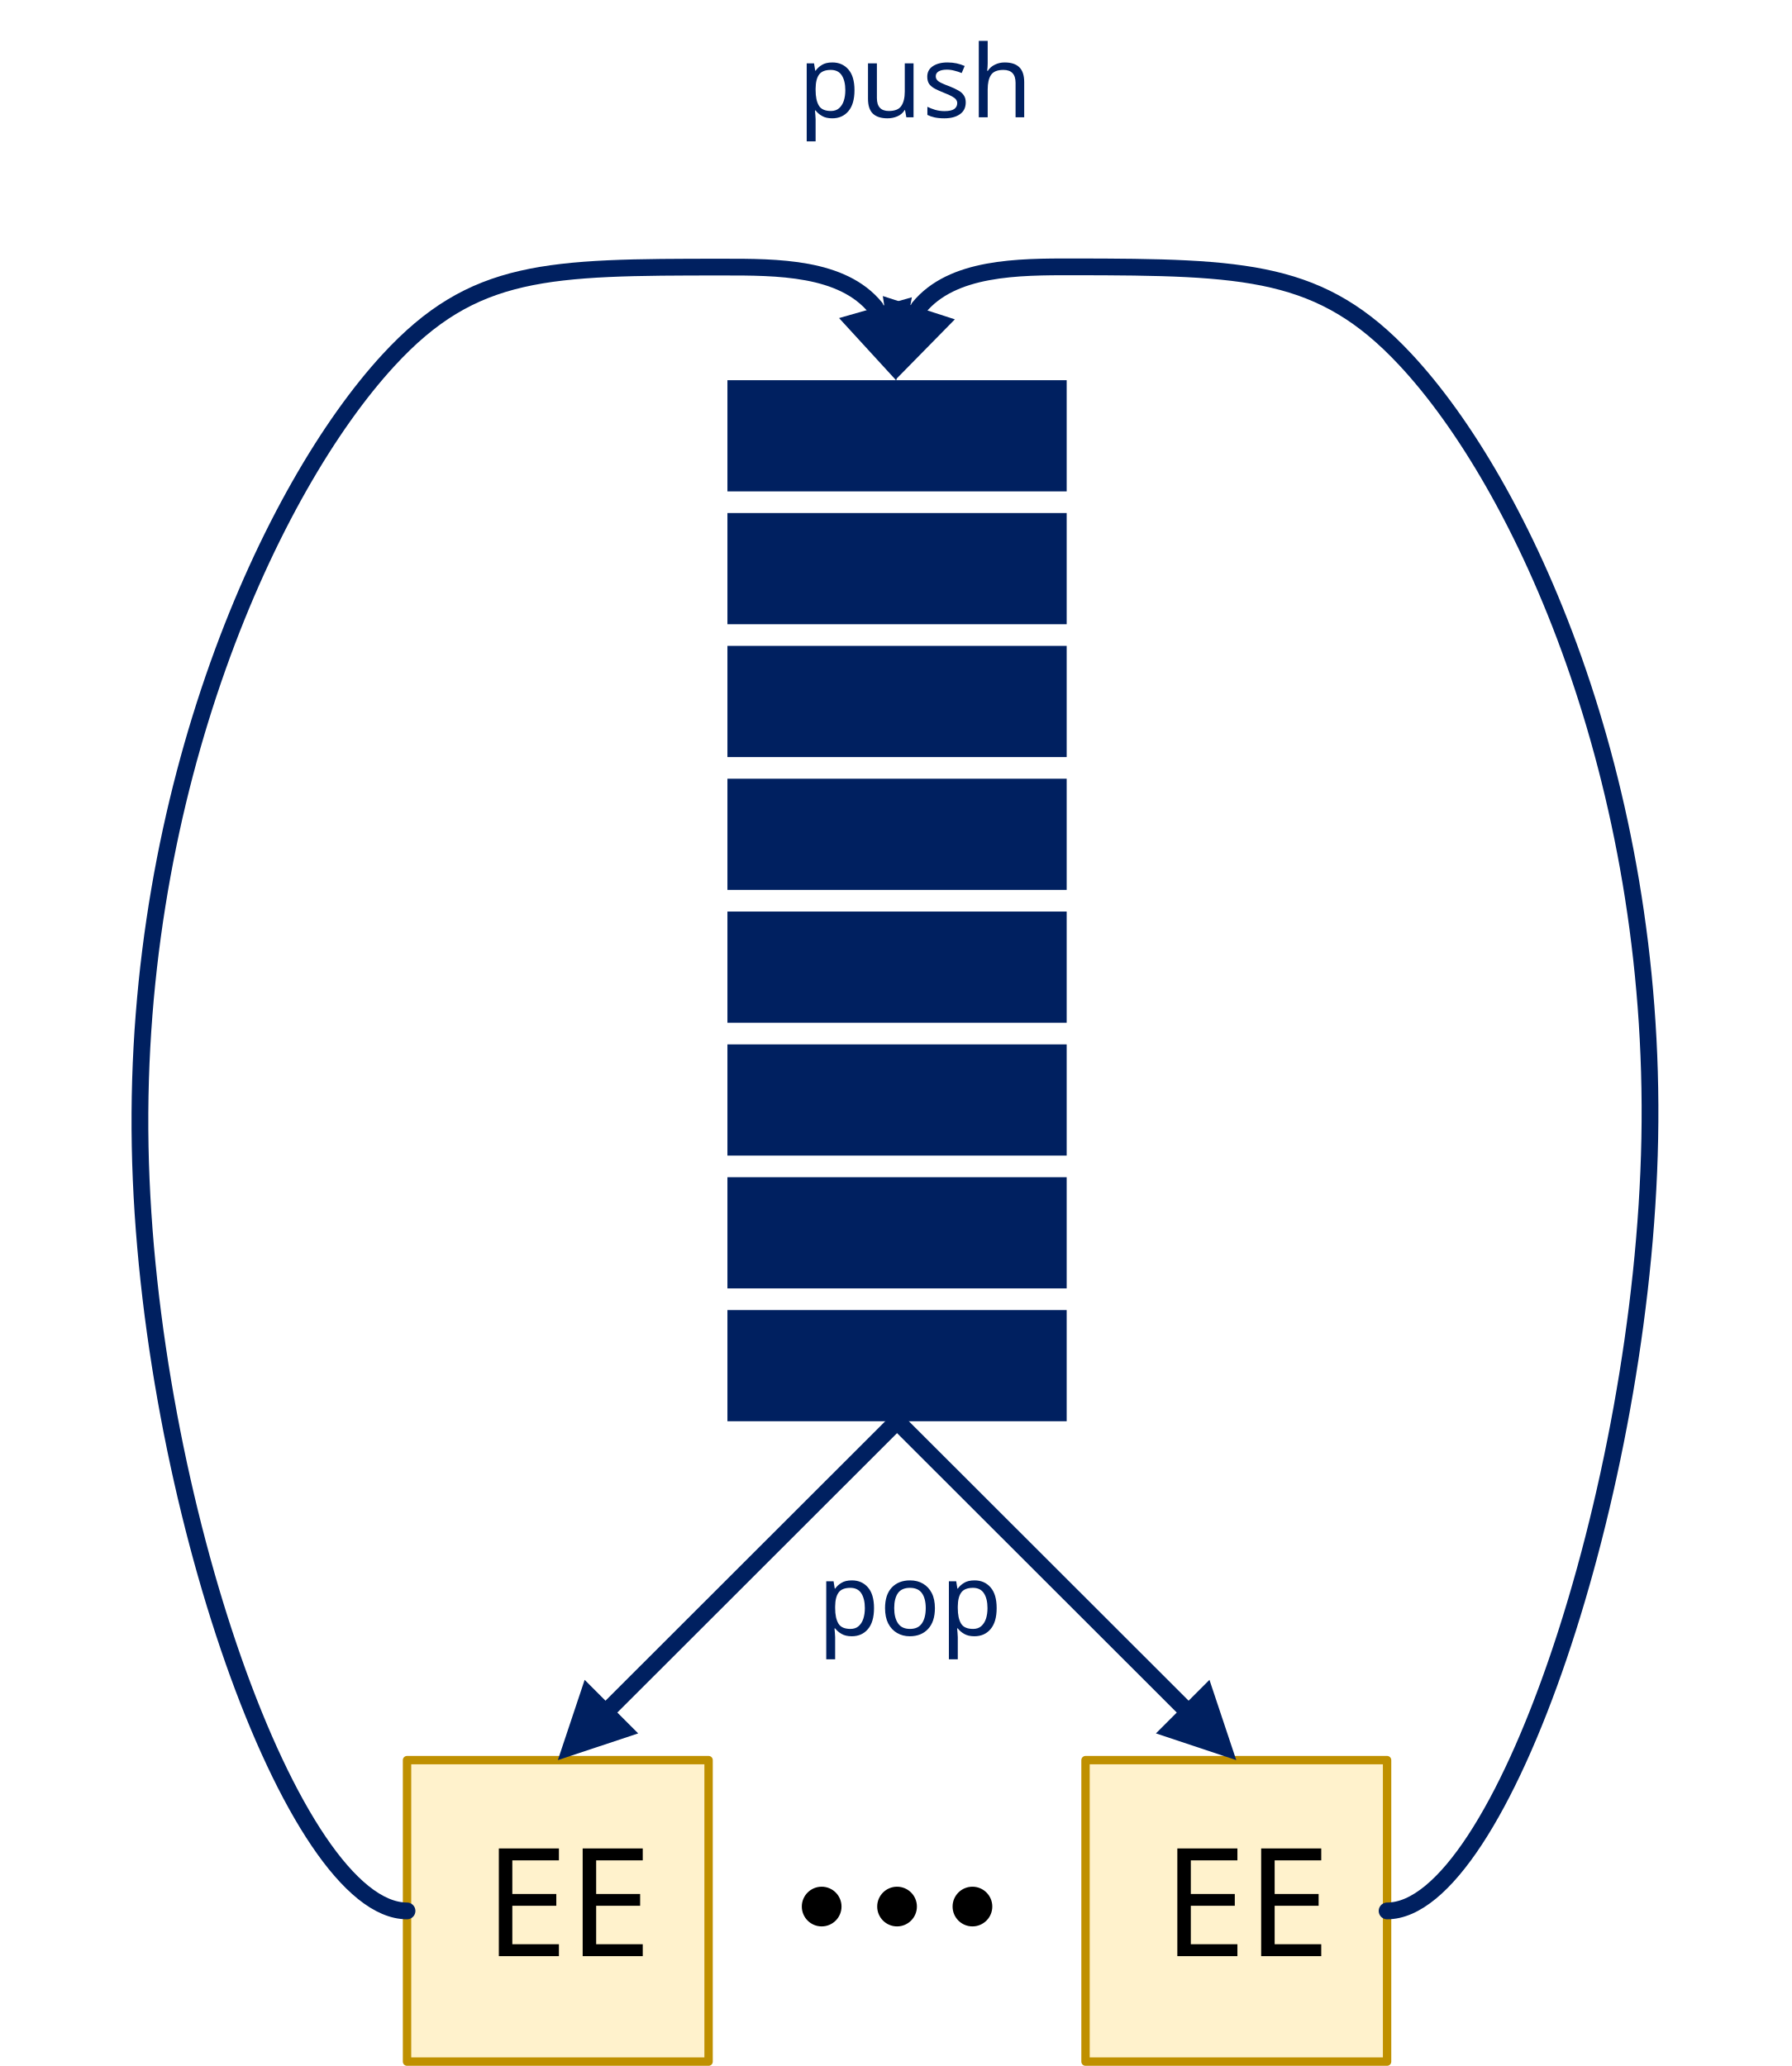
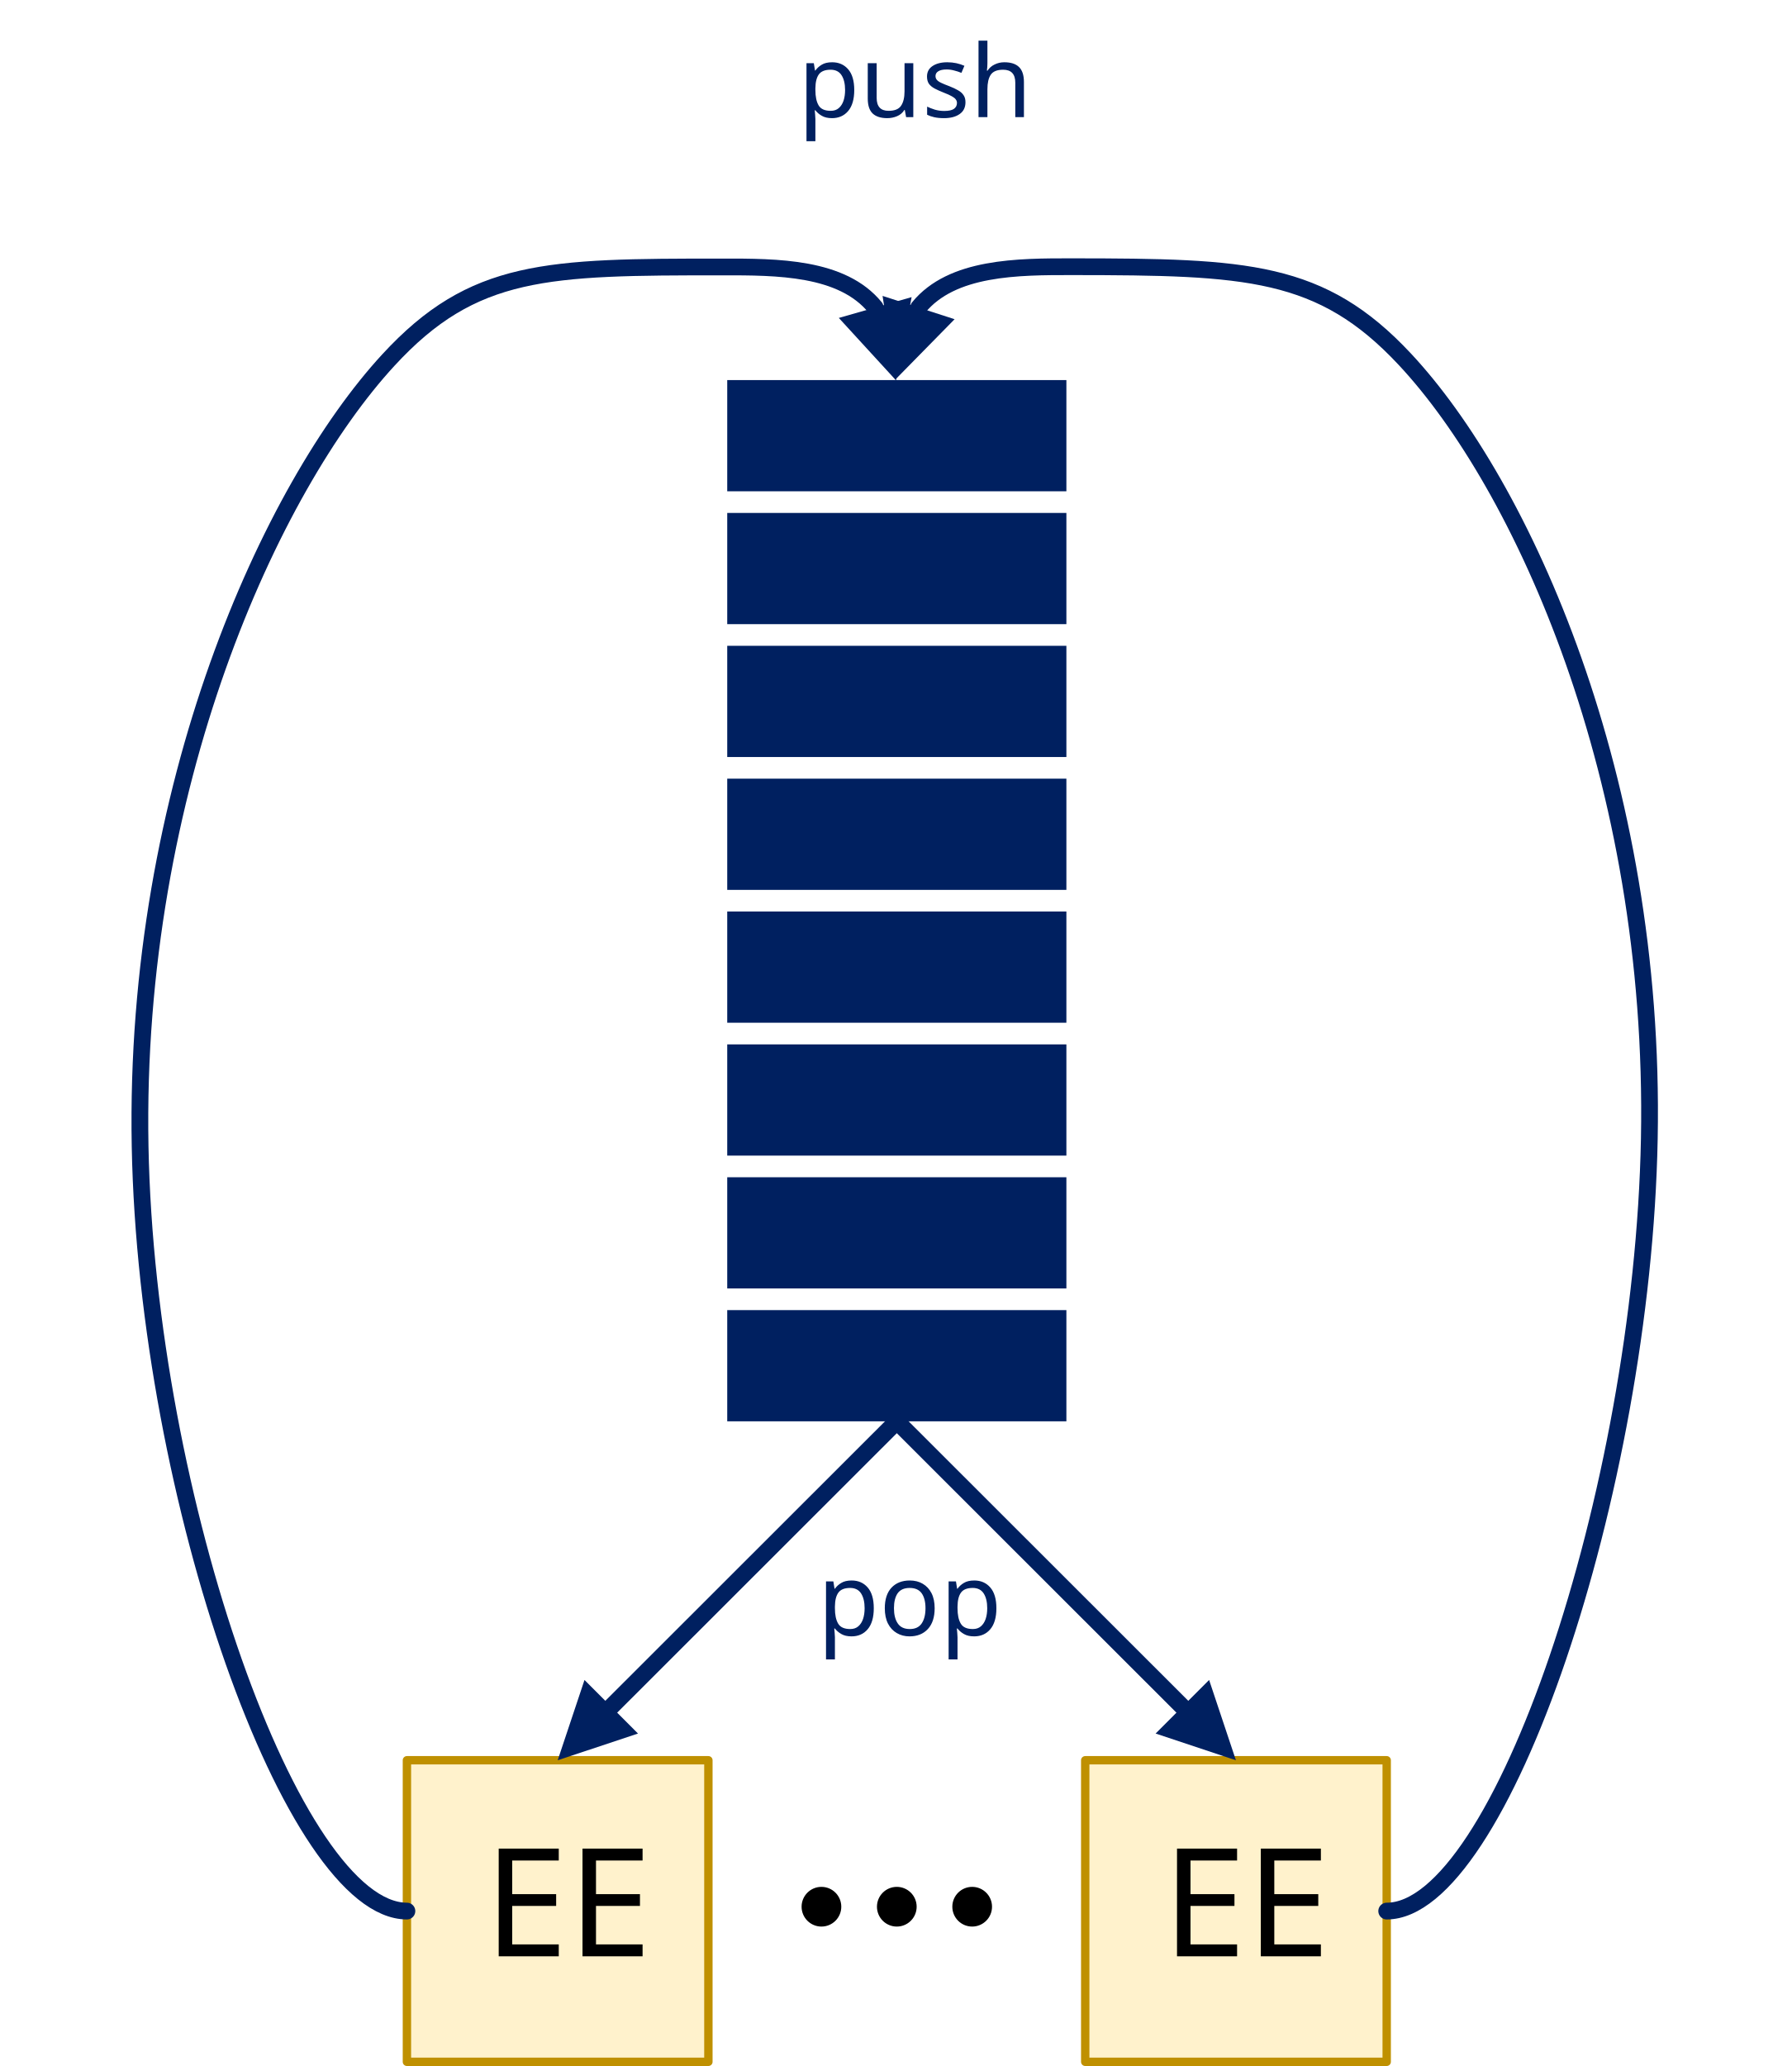
- <svg xmlns="http://www.w3.org/2000/svg" xmlns:xlink="http://www.w3.org/1999/xlink" width="2.971in" height="3.426in" viewBox="0 0 213.929 246.645" xml:space="preserve" color-interpolation-filters="sRGB" class="st10">
-   <style type="text/css">
- 	
- 		.st1 {fill:#002060;stroke:none;stroke-linecap:round;stroke-linejoin:round;stroke-width:0.24}
- 		.st2 {fill:#fff2cc;stroke:#bf9000;stroke-linecap:round;stroke-linejoin:round;stroke-width:1}
- 		.st3 {fill:#000000;font-family:Calibri;font-size:1.5em}
- 		.st4 {marker-end:url(#mrkr4-28);stroke:#002060;stroke-linecap:round;stroke-linejoin:round;stroke-width:2}
- 		.st5 {fill:#002060;fill-opacity:1;stroke:#002060;stroke-opacity:1;stroke-width:0.442}
- 		.st6 {fill:none;stroke:none;stroke-linecap:round;stroke-linejoin:round;stroke-width:0.75}
- 		.st7 {fill:#002060;font-family:Calibri;font-size:1em}
- 		.st8 {marker-end:url(#mrkr4-45);stroke:#002060;stroke-linecap:round;stroke-linejoin:round;stroke-width:2}
- 		.st9 {fill:#000000;stroke:#000000;stroke-linecap:round;stroke-linejoin:round;stroke-width:0.24}
- 		.st10 {fill:none;fill-rule:evenodd;font-size:12px;overflow:visible;stroke-linecap:square;stroke-miterlimit:3}
- 	
- 	</style>
+ <svg xmlns="http://www.w3.org/2000/svg" xmlns:xlink="http://www.w3.org/1999/xlink" width="285.238" height="328.86" class="st10" color-interpolation-filters="sRGB" viewBox="0 0 213.929 246.645" xml:space="preserve">
+   <style type="text/css">.st1,.st2{fill:#002060;stroke:none;stroke-linecap:round;stroke-linejoin:round;stroke-width:.24}.st2{fill:#fff2cc;stroke:#bf9000;stroke-width:1}.st3{fill:#000;font-family:Calibri;font-size:1.5em}.st4,.st5{stroke:#002060}.st4{marker-end:url(#mrkr4-28);stroke-linecap:round;stroke-linejoin:round;stroke-width:2}.st5{fill:#002060;fill-opacity:1;stroke-opacity:1;stroke-width:.442}.st6{fill:none;stroke:none;stroke-linecap:round;stroke-linejoin:round;stroke-width:.75}.st7{fill:#002060;font-family:Calibri;font-size:1em}.st8,.st9{stroke-linecap:round;stroke-linejoin:round}.st8{marker-end:url(#mrkr4-45);stroke:#002060;stroke-width:2}.st9{fill:#000;stroke:#000;stroke-width:.24}.st10{fill:none;fill-rule:evenodd;font-size:12px;overflow:visible;stroke-linecap:square;stroke-miterlimit:3}</style>
  <defs id="Markers">
    <g id="lend4">
-       <path d="M 2 1 L 0 0 L 2 -1 L 2 1 " style="stroke:none" />
+       <path d="M 2 1 L 0 0 L 2 -1 L 2 1" style="stroke:none" />
    </g>
-     <marker id="mrkr4-28" class="st5" refX="-4.52" orient="auto" markerUnits="strokeWidth" overflow="visible">
-       <use xlink:href="#lend4" transform="scale(-2.26,-2.26) " />
+     <marker id="mrkr4-28" class="st5" markerUnits="strokeWidth" orient="auto" overflow="visible" refX="-4.52">
+       <use transform="scale(-2.26,-2.26)" xlink:href="#lend4" />
    </marker>
-     <marker id="mrkr4-45" class="st5" refX="-4.34" orient="auto" markerUnits="strokeWidth" overflow="visible">
-       <use xlink:href="#lend4" transform="scale(-2.26,-2.26) " />
+     <marker id="mrkr4-45" class="st5" markerUnits="strokeWidth" orient="auto" overflow="visible" refX="-4.34">
+       <use transform="scale(-2.26,-2.26)" xlink:href="#lend4" />
    </marker>
  </defs>
  <g>
    <g id="shape251-1" transform="translate(86.8413,-187.993)">
-       <rect x="0" y="233.368" width="40.5" height="13.277" class="st1" />
+       <rect width="40.5" height="13.277" x="0" y="233.368" class="st1" />
    </g>
    <g id="shape252-3" transform="translate(86.8413,-172.132)">
-       <rect x="0" y="233.368" width="40.5" height="13.277" class="st1" />
+       <rect width="40.5" height="13.277" x="0" y="233.368" class="st1" />
    </g>
    <g id="shape253-5" transform="translate(86.8413,-156.27)">
-       <rect x="0" y="233.368" width="40.5" height="13.277" class="st1" />
+       <rect width="40.5" height="13.277" x="0" y="233.368" class="st1" />
    </g>
    <g id="shape254-7" transform="translate(86.8413,-140.409)">
-       <rect x="0" y="233.368" width="40.5" height="13.277" class="st1" />
+       <rect width="40.5" height="13.277" x="0" y="233.368" class="st1" />
    </g>
    <g id="shape255-9" transform="translate(86.8413,-124.548)">
-       <rect x="0" y="233.368" width="40.5" height="13.277" class="st1" />
+       <rect width="40.5" height="13.277" x="0" y="233.368" class="st1" />
    </g>
    <g id="shape256-11" transform="translate(86.8413,-108.686)">
-       <rect x="0" y="233.368" width="40.5" height="13.277" class="st1" />
+       <rect width="40.5" height="13.277" x="0" y="233.368" class="st1" />
    </g>
    <g id="shape257-13" transform="translate(86.8413,-92.8248)">
-       <rect x="0" y="233.368" width="40.5" height="13.277" class="st1" />
+       <rect width="40.5" height="13.277" x="0" y="233.368" class="st1" />
    </g>
    <g id="shape258-15" transform="translate(86.8413,-76.9634)">
-       <rect x="0" y="233.368" width="40.5" height="13.277" class="st1" />
+       <rect width="40.5" height="13.277" x="0" y="233.368" class="st1" />
    </g>
    <g id="shape266-17" transform="translate(48.5915,-0.5)">
-       <rect x="0" y="210.645" width="36" height="36" class="st2" />
+       <rect width="36" height="36" x="0" y="210.645" class="st2" />
      <text x="9.21" y="234.05" class="st3">EE</text>
    </g>
    <g id="shape267-20" transform="translate(129.591,-0.5)">
-       <rect x="0" y="210.645" width="36" height="36" class="st2" />
+       <rect width="36" height="36" x="0" y="210.645" class="st2" />
      <text x="9.21" y="234.05" class="st3">EE</text>
    </g>
    <g id="shape268-23" transform="translate(107.091,-76.9634)">
      <path d="M0 246.65 L-34.1 280.72" class="st4" />
    </g>
    <g id="shape269-29" transform="translate(107.091,-76.9634)">
      <path d="M0 246.65 L34.1 280.72" class="st4" />
    </g>
    <g id="shape272-34" transform="translate(89.0914,-45.0203)">
-       <rect x="0" y="226.645" width="36" height="20" class="st6" />
+       <rect width="36" height="20" x="0" y="226.645" class="st6" />
      <text x="8.53" y="240.25" class="st7">pop</text>
    </g>
    <g id="shape273-37" transform="translate(86.8413,-226.27)">
-       <rect x="0" y="226.645" width="40.5" height="20" class="st6" />
+       <rect width="40.5" height="20" x="0" y="226.645" class="st6" />
      <text x="8.45" y="240.25" class="st7">push</text>
    </g>
    <g id="shape274-40" transform="translate(48.5915,-18.5)">
-       <path d="M0 246.65 C-13.5 246.65 -31.06 197.58 -31.86 155.36 C-32.67 112.47 -16.18 76.64 -2.22 61.49 C7.93 50.46 16.74        50.37 37.65 50.37 C44.22 50.36 51.97 50.37 55.92 55.21 L56.02 55.56" class="st8" />
+       <path d="M0 246.65 C-13.5 246.65 -31.06 197.58 -31.86 155.36 C-32.67 112.47 -16.18 76.64 -2.22 61.49 C7.93 50.46 16.74 50.37 37.65 50.37 C44.22 50.36 51.97 50.37 55.92 55.21 L56.02 55.56" class="st8" />
    </g>
    <g id="shape275-46" transform="translate(165.591,-18.5)">
-       <path d="M0 246.65 C13.5 246.65 30.56 196.68 31.36 154.43 C32.18 111.34 16.1 76.27 2.15 61.37 C-7.84 50.68 -16.74 50.36        -37.45 50.34 C-44.08 50.33 -51.92 50.35 -55.9 55.22 L-56.01 55.56" class="st8" />
+       <path d="M0 246.65 C13.5 246.65 30.56 196.68 31.36 154.43 C32.18 111.34 16.1 76.27 2.15 61.37 C-7.84 50.68 -16.74 50.36 -37.45 50.34 C-44.08 50.33 -51.92 50.35 -55.9 55.22 L-56.01 55.56" class="st8" />
    </g>
    <g id="shape276-51" transform="translate(95.8415,-16.7703)">
      <path d="M0 244.4 A2.25 2.25 0 0 1 4.5 244.4 A2.25 2.25 0 1 1 0 244.4 Z" class="st9" />
    </g>
    <g id="shape277-53" transform="translate(104.841,-16.7703)">
      <path d="M0 244.4 A2.25 2.25 0 0 1 4.5 244.4 A2.25 2.25 0 1 1 0 244.4 Z" class="st9" />
    </g>
    <g id="shape278-55" transform="translate(113.841,-16.7703)">
      <path d="M0 244.4 A2.25 2.25 0 0 1 4.5 244.4 A2.25 2.25 0 1 1 0 244.4 Z" class="st9" />
    </g>
  </g>
</svg>
